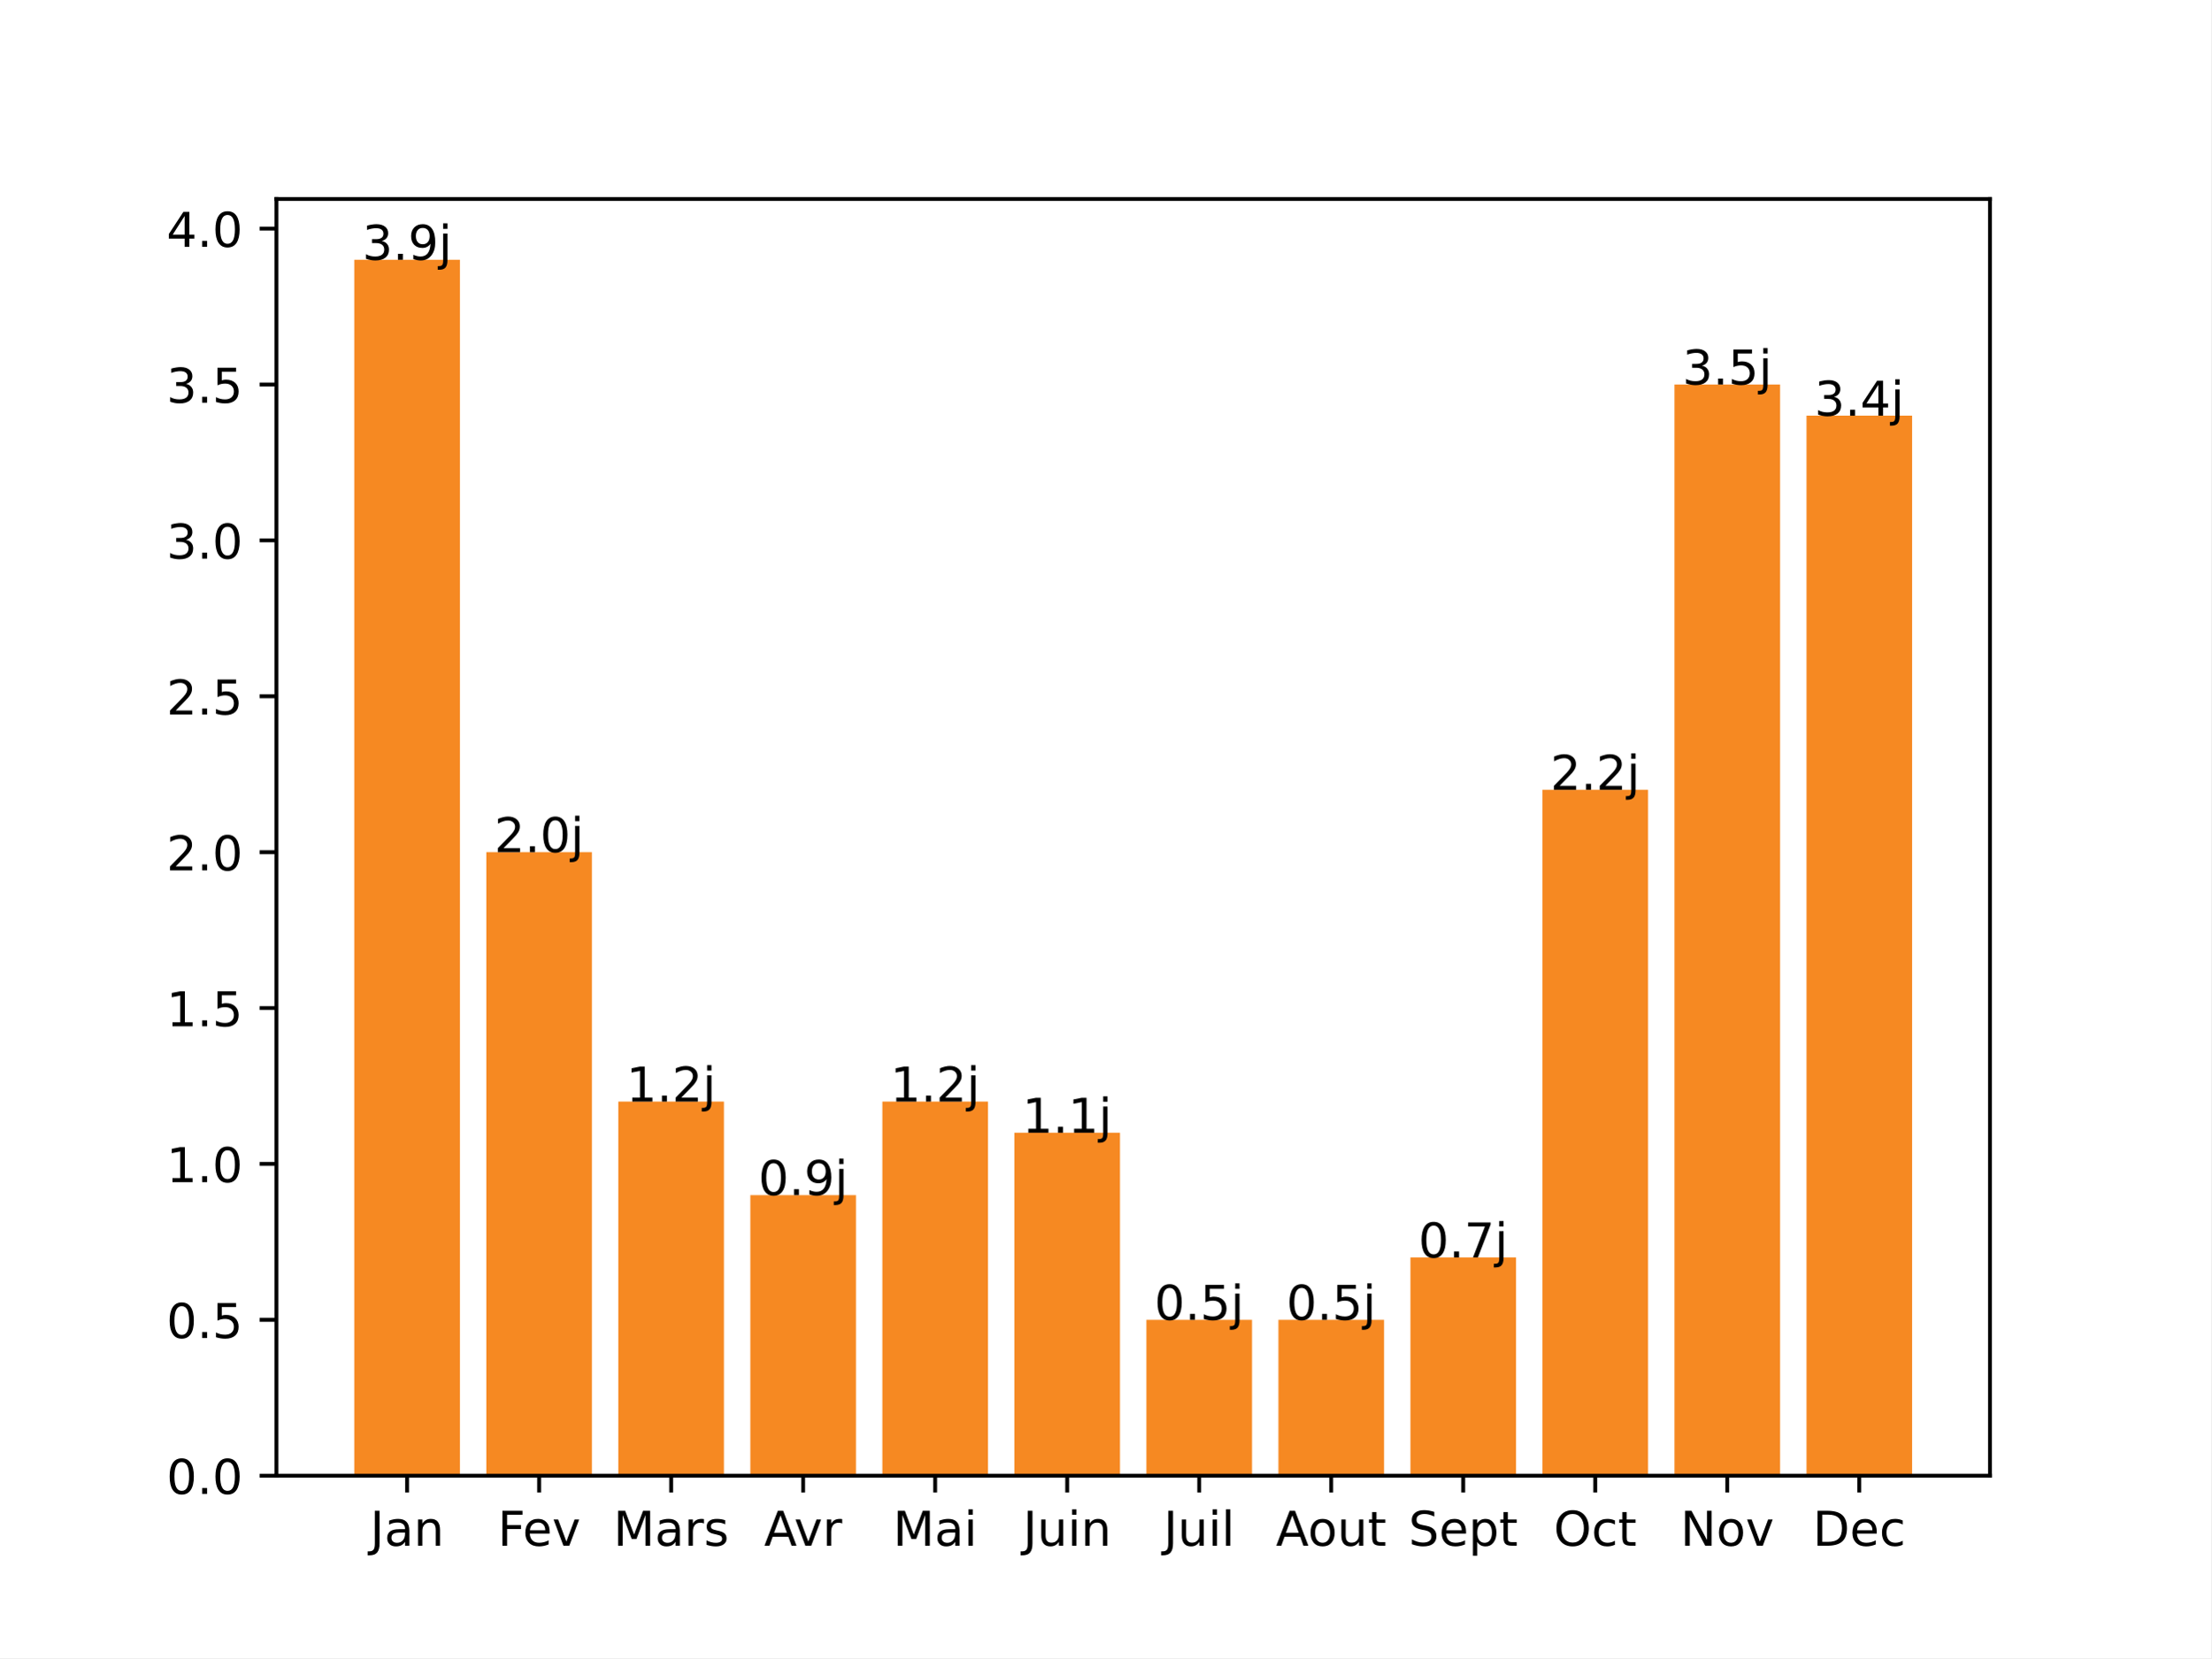
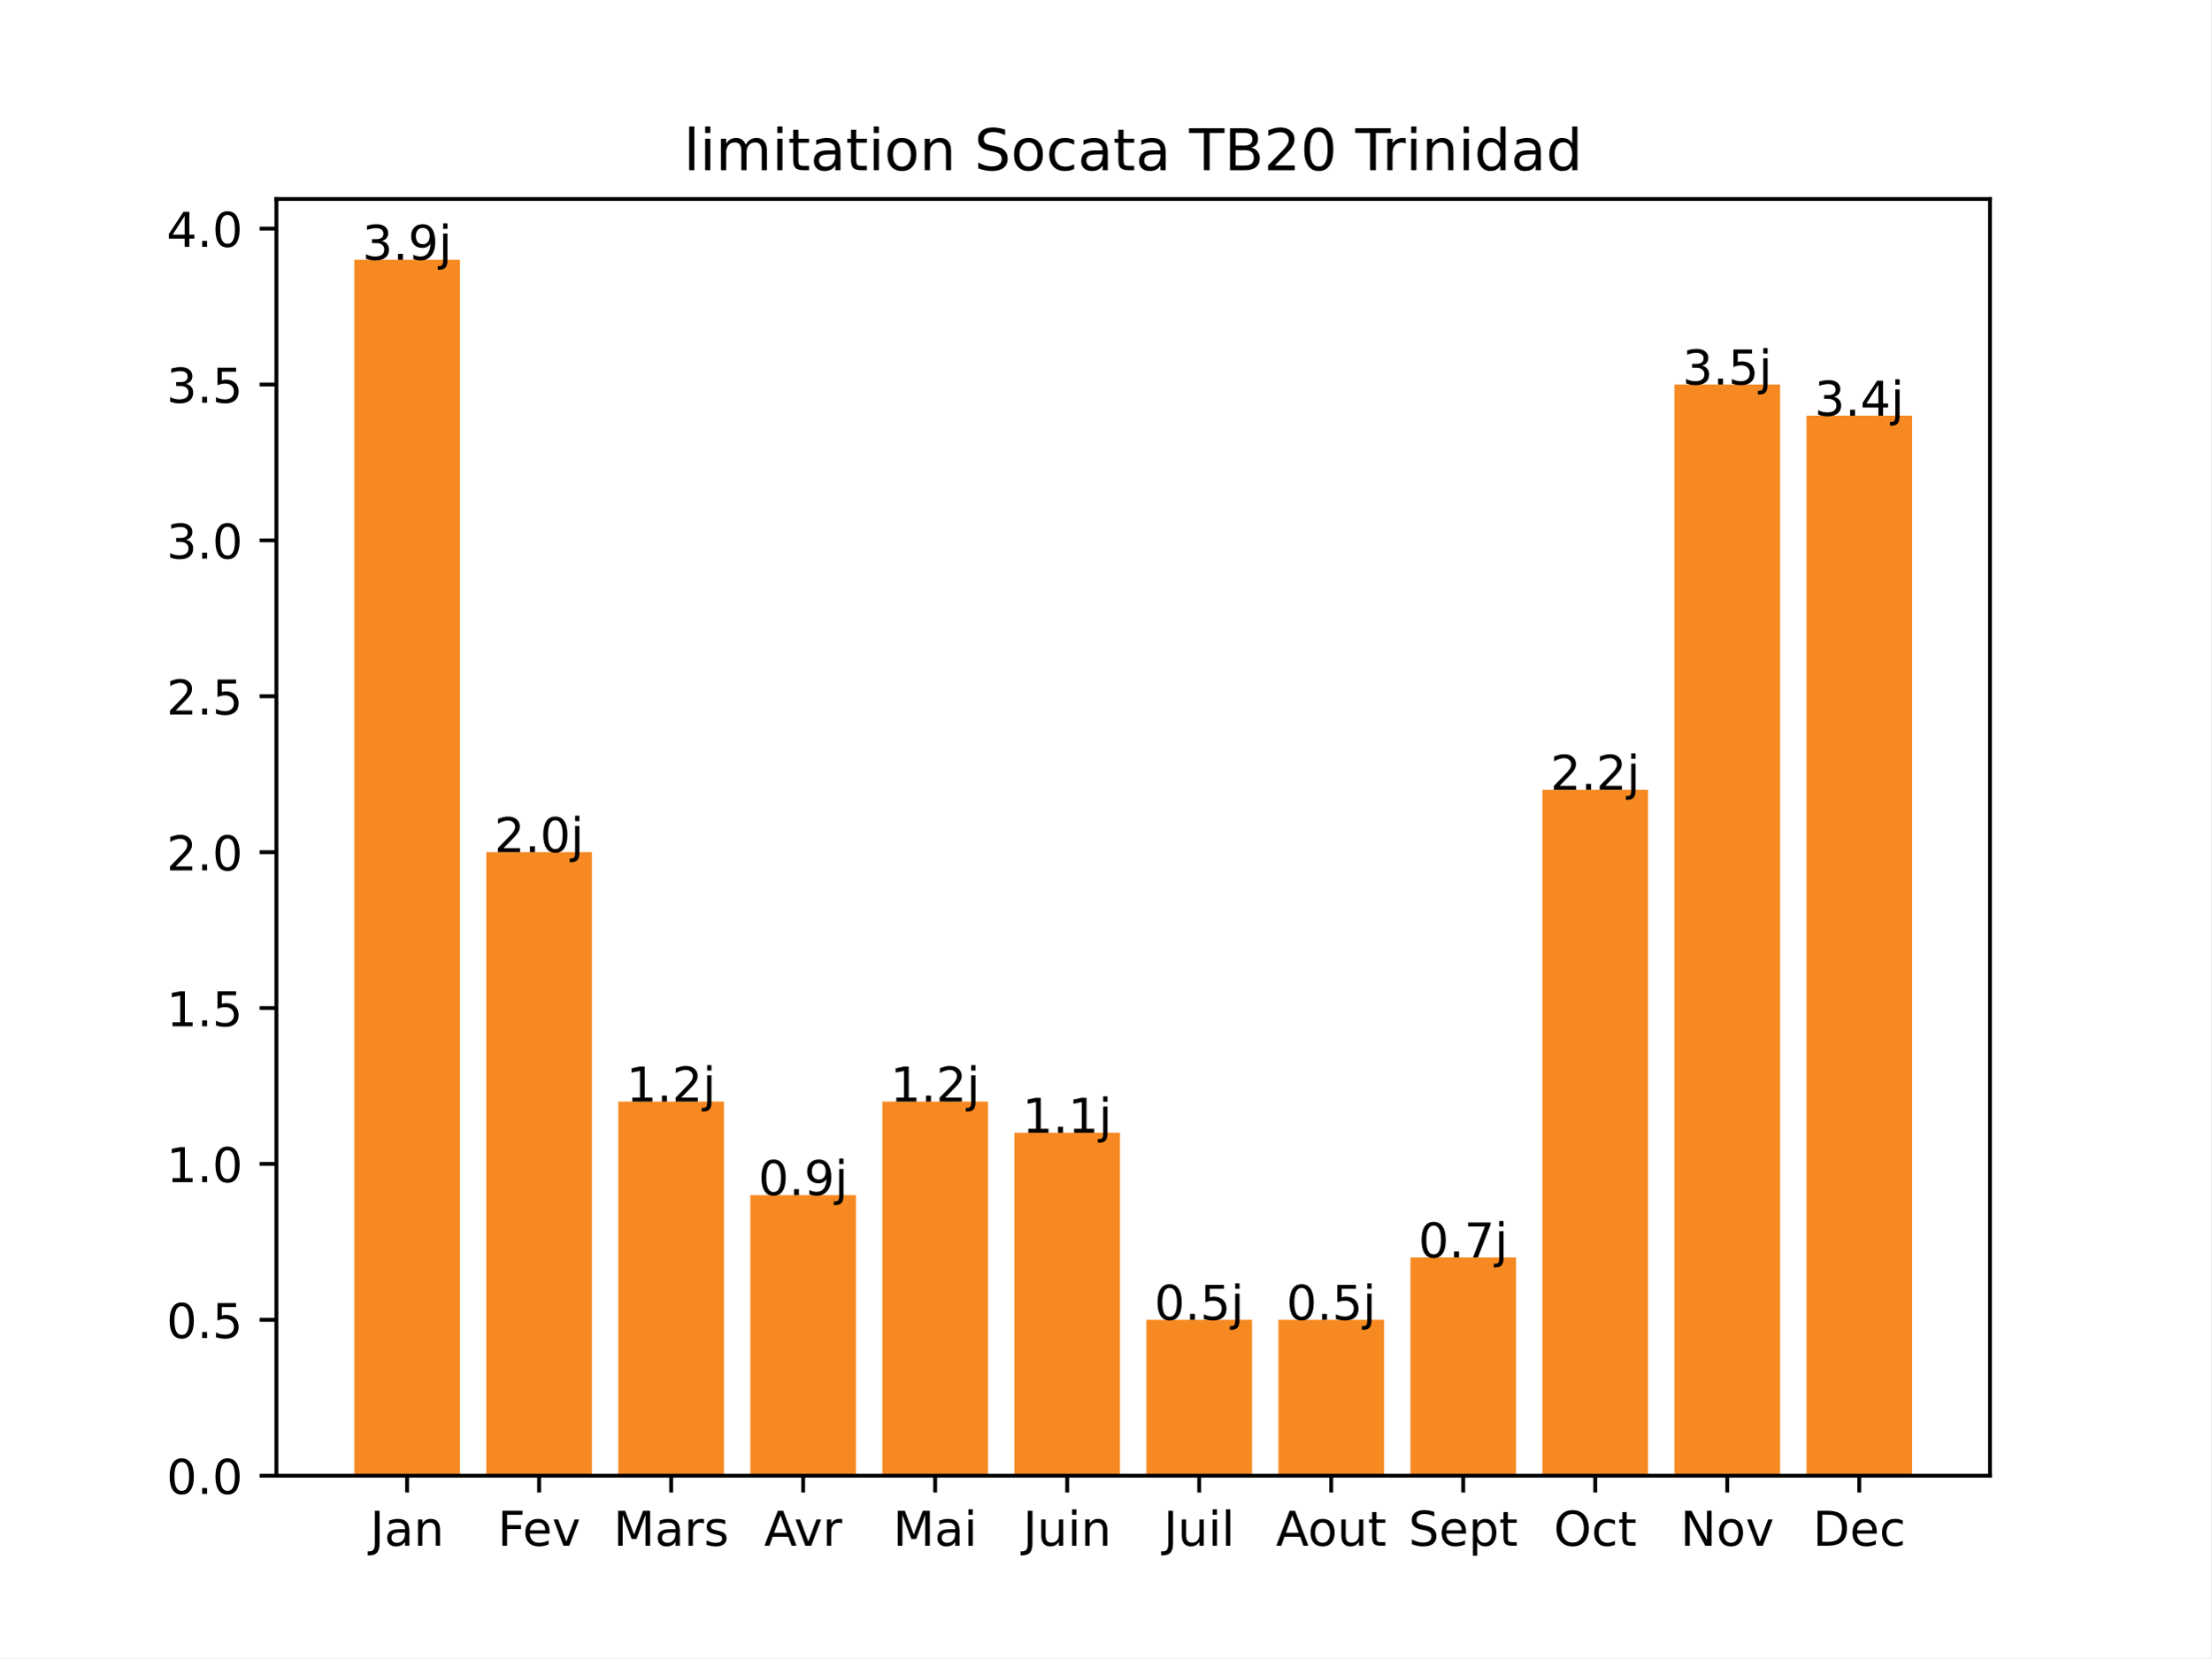
<svg xmlns="http://www.w3.org/2000/svg" xmlns:xlink="http://www.w3.org/1999/xlink" width="460.8pt" height="345.6pt" viewBox="0 0 460.8 345.6" version="1.1">
  <defs>
    <style type="text/css">*{stroke-linejoin: round; stroke-linecap: butt}</style>
  </defs>
  <g id="figure_1">
    <g id="patch_1">
      <path d="M 0 345.6  L 460.8 345.6  L 460.8 0  L 0 0  z " style="fill: #ffffff" />
    </g>
    <g id="axes_1">
      <g id="patch_2">
        <path d="M 57.6 307.584  L 414.72 307.584  L 414.72 41.472  L 57.6 41.472  z " style="fill: #ffffff" />
      </g>
      <g id="patch_3">
-         <path d="M 73.833 307.584  L 95.843 307.584  L 95.843 54.144  L 73.833 54.144  z " clip-path="url(#pcc1bc5d56e)" style="fill: #f68922" />
+         <path d="M 73.833 307.584  L 95.843 307.584  L 95.843 54.144  L 73.833 54.144  z " clip-path="url(#p3f4aa3c307)" style="fill: #f68922" />
      </g>
      <g id="patch_4">
-         <path d="M 101.346 307.584  L 123.356 307.584  L 123.356 177.615  L 101.346 177.615  z " clip-path="url(#pcc1bc5d56e)" style="fill: #f68922" />
+         <path d="M 101.346 307.584  L 123.356 307.584  L 123.356 177.615  L 101.346 177.615  z " clip-path="url(#p3f4aa3c307)" style="fill: #f68922" />
      </g>
      <g id="patch_5">
-         <path d="M 128.859 307.584  L 150.869 307.584  L 150.869 229.602  L 128.859 229.602  z " clip-path="url(#pcc1bc5d56e)" style="fill: #f68922" />
+         <path d="M 128.859 307.584  L 150.869 307.584  L 150.869 229.602  L 128.859 229.602  z " clip-path="url(#p3f4aa3c307)" style="fill: #f68922" />
      </g>
      <g id="patch_6">
-         <path d="M 156.372 307.584  L 178.382 307.584  L 178.382 249.098  L 156.372 249.098  z " clip-path="url(#pcc1bc5d56e)" style="fill: #f68922" />
+         <path d="M 156.372 307.584  L 178.382 307.584  L 178.382 249.098  L 156.372 249.098  z " clip-path="url(#p3f4aa3c307)" style="fill: #f68922" />
      </g>
      <g id="patch_7">
-         <path d="M 183.885 307.584  L 205.896 307.584  L 205.896 229.602  L 183.885 229.602  z " clip-path="url(#pcc1bc5d56e)" style="fill: #f68922" />
+         <path d="M 183.885 307.584  L 205.896 307.584  L 205.896 229.602  L 183.885 229.602  z " clip-path="url(#p3f4aa3c307)" style="fill: #f68922" />
      </g>
      <g id="patch_8">
-         <path d="M 211.398 307.584  L 233.409 307.584  L 233.409 236.101  L 211.398 236.101  z " clip-path="url(#pcc1bc5d56e)" style="fill: #f68922" />
+         <path d="M 211.398 307.584  L 233.409 307.584  L 233.409 236.101  L 211.398 236.101  z " clip-path="url(#p3f4aa3c307)" style="fill: #f68922" />
      </g>
      <g id="patch_9">
-         <path d="M 238.911 307.584  L 260.922 307.584  L 260.922 275.092  L 238.911 275.092  z " clip-path="url(#pcc1bc5d56e)" style="fill: #f68922" />
+         <path d="M 238.911 307.584  L 260.922 307.584  L 260.922 275.092  L 238.911 275.092  z " clip-path="url(#p3f4aa3c307)" style="fill: #f68922" />
      </g>
      <g id="patch_10">
-         <path d="M 266.424 307.584  L 288.435 307.584  L 288.435 275.092  L 266.424 275.092  z " clip-path="url(#pcc1bc5d56e)" style="fill: #f68922" />
+         <path d="M 266.424 307.584  L 288.435 307.584  L 288.435 275.092  L 266.424 275.092  z " clip-path="url(#p3f4aa3c307)" style="fill: #f68922" />
      </g>
      <g id="patch_11">
-         <path d="M 293.938 307.584  L 315.948 307.584  L 315.948 262.095  L 293.938 262.095  z " clip-path="url(#pcc1bc5d56e)" style="fill: #f68922" />
+         <path d="M 293.938 307.584  L 315.948 307.584  L 315.948 262.095  L 293.938 262.095  z " clip-path="url(#p3f4aa3c307)" style="fill: #f68922" />
      </g>
      <g id="patch_12">
-         <path d="M 321.451 307.584  L 343.461 307.584  L 343.461 164.618  L 321.451 164.618  z " clip-path="url(#pcc1bc5d56e)" style="fill: #f68922" />
+         <path d="M 321.451 307.584  L 343.461 307.584  L 343.461 164.618  L 321.451 164.618  z " clip-path="url(#p3f4aa3c307)" style="fill: #f68922" />
      </g>
      <g id="patch_13">
-         <path d="M 348.964 307.584  L 370.974 307.584  L 370.974 80.138  L 348.964 80.138  z " clip-path="url(#pcc1bc5d56e)" style="fill: #f68922" />
+         <path d="M 348.964 307.584  L 370.974 307.584  L 370.974 80.138  L 348.964 80.138  z " clip-path="url(#p3f4aa3c307)" style="fill: #f68922" />
      </g>
      <g id="patch_14">
-         <path d="M 376.477 307.584  L 398.487 307.584  L 398.487 86.636  L 376.477 86.636  z " clip-path="url(#pcc1bc5d56e)" style="fill: #f68922" />
+         <path d="M 376.477 307.584  L 398.487 307.584  L 398.487 86.636  L 376.477 86.636  z " clip-path="url(#p3f4aa3c307)" style="fill: #f68922" />
      </g>
      <g id="matplotlib.axis_1">
        <g id="xtick_1">
          <g id="line2d_1">
            <defs>
-               <path id="m0c1fe84464" d="M 0 0  L 0 3.5  " style="stroke: #000000; stroke-width: 0.8" />
+               <path id="m684df4c64d" d="M 0 0  L 0 3.5  " style="stroke: #000000; stroke-width: 0.8" />
            </defs>
            <g>
-               <use xlink:href="#m0c1fe84464" x="84.838" y="307.584" style="stroke: #000000; stroke-width: 0.8" />
+               <use xlink:href="#m684df4c64d" x="84.838" y="307.584" style="stroke: #000000; stroke-width: 0.8" />
            </g>
          </g>
          <g id="text_1">
            <g transform="translate(77.13015 322.1824) scale(0.1 -0.1)">
              <defs>
                <path id="DejaVuSans-4a" d="M 628 4666  L 1259 4666  L 1259 325  Q 1259 -519 939 -900  Q 619 -1281 -91 -1281  L -331 -1281  L -331 -750  L -134 -750  Q 284 -750 456 -515  Q 628 -281 628 325  L 628 4666  z " transform="scale(0.015625)" />
                <path id="DejaVuSans-61" d="M 2194 1759  Q 1497 1759 1228 1600  Q 959 1441 959 1056  Q 959 750 1161 570  Q 1363 391 1709 391  Q 2188 391 2477 730  Q 2766 1069 2766 1631  L 2766 1759  L 2194 1759  z M 3341 1997  L 3341 0  L 2766 0  L 2766 531  Q 2569 213 2275 61  Q 1981 -91 1556 -91  Q 1019 -91 701 211  Q 384 513 384 1019  Q 384 1609 779 1909  Q 1175 2209 1959 2209  L 2766 2209  L 2766 2266  Q 2766 2663 2505 2880  Q 2244 3097 1772 3097  Q 1472 3097 1187 3025  Q 903 2953 641 2809  L 641 3341  Q 956 3463 1253 3523  Q 1550 3584 1831 3584  Q 2591 3584 2966 3190  Q 3341 2797 3341 1997  z " transform="scale(0.015625)" />
                <path id="DejaVuSans-6e" d="M 3513 2113  L 3513 0  L 2938 0  L 2938 2094  Q 2938 2591 2744 2837  Q 2550 3084 2163 3084  Q 1697 3084 1428 2787  Q 1159 2491 1159 1978  L 1159 0  L 581 0  L 581 3500  L 1159 3500  L 1159 2956  Q 1366 3272 1645 3428  Q 1925 3584 2291 3584  Q 2894 3584 3203 3211  Q 3513 2838 3513 2113  z " transform="scale(0.015625)" />
              </defs>
              <use xlink:href="#DejaVuSans-4a" />
              <use xlink:href="#DejaVuSans-61" x="29.492" />
              <use xlink:href="#DejaVuSans-6e" x="90.771" />
            </g>
          </g>
        </g>
        <g id="xtick_2">
          <g id="line2d_2">
            <g>
-               <use xlink:href="#m0c1fe84464" x="112.351" y="307.584" style="stroke: #000000; stroke-width: 0.8" />
+               <use xlink:href="#m684df4c64d" x="112.351" y="307.584" style="stroke: #000000; stroke-width: 0.8" />
            </g>
          </g>
          <g id="text_2">
            <g transform="translate(103.7143 322.1824) scale(0.1 -0.1)">
              <defs>
                <path id="DejaVuSans-46" d="M 628 4666  L 3309 4666  L 3309 4134  L 1259 4134  L 1259 2759  L 3109 2759  L 3109 2228  L 1259 2228  L 1259 0  L 628 0  L 628 4666  z " transform="scale(0.015625)" />
                <path id="DejaVuSans-65" d="M 3597 1894  L 3597 1613  L 953 1613  Q 991 1019 1311 708  Q 1631 397 2203 397  Q 2534 397 2845 478  Q 3156 559 3463 722  L 3463 178  Q 3153 47 2828 -22  Q 2503 -91 2169 -91  Q 1331 -91 842 396  Q 353 884 353 1716  Q 353 2575 817 3079  Q 1281 3584 2069 3584  Q 2775 3584 3186 3129  Q 3597 2675 3597 1894  z M 3022 2063  Q 3016 2534 2758 2815  Q 2500 3097 2075 3097  Q 1594 3097 1305 2825  Q 1016 2553 972 2059  L 3022 2063  z " transform="scale(0.015625)" />
                <path id="DejaVuSans-76" d="M 191 3500  L 800 3500  L 1894 563  L 2988 3500  L 3597 3500  L 2284 0  L 1503 0  L 191 3500  z " transform="scale(0.015625)" />
              </defs>
              <use xlink:href="#DejaVuSans-46" />
              <use xlink:href="#DejaVuSans-65" x="52.02" />
              <use xlink:href="#DejaVuSans-76" x="113.543" />
            </g>
          </g>
        </g>
        <g id="xtick_3">
          <g id="line2d_3">
            <g>
-               <use xlink:href="#m0c1fe84464" x="139.864" y="307.584" style="stroke: #000000; stroke-width: 0.8" />
+               <use xlink:href="#m684df4c64d" x="139.864" y="307.584" style="stroke: #000000; stroke-width: 0.8" />
            </g>
          </g>
          <g id="text_3">
            <g transform="translate(127.8259 322.1824) scale(0.1 -0.1)">
              <defs>
                <path id="DejaVuSans-4d" d="M 628 4666  L 1569 4666  L 2759 1491  L 3956 4666  L 4897 4666  L 4897 0  L 4281 0  L 4281 4097  L 3078 897  L 2444 897  L 1241 4097  L 1241 0  L 628 0  L 628 4666  z " transform="scale(0.015625)" />
                <path id="DejaVuSans-72" d="M 2631 2963  Q 2534 3019 2420 3045  Q 2306 3072 2169 3072  Q 1681 3072 1420 2755  Q 1159 2438 1159 1844  L 1159 0  L 581 0  L 581 3500  L 1159 3500  L 1159 2956  Q 1341 3275 1631 3429  Q 1922 3584 2338 3584  Q 2397 3584 2469 3576  Q 2541 3569 2628 3553  L 2631 2963  z " transform="scale(0.015625)" />
                <path id="DejaVuSans-73" d="M 2834 3397  L 2834 2853  Q 2591 2978 2328 3040  Q 2066 3103 1784 3103  Q 1356 3103 1142 2972  Q 928 2841 928 2578  Q 928 2378 1081 2264  Q 1234 2150 1697 2047  L 1894 2003  Q 2506 1872 2764 1633  Q 3022 1394 3022 966  Q 3022 478 2636 193  Q 2250 -91 1575 -91  Q 1294 -91 989 -36  Q 684 19 347 128  L 347 722  Q 666 556 975 473  Q 1284 391 1588 391  Q 1994 391 2212 530  Q 2431 669 2431 922  Q 2431 1156 2273 1281  Q 2116 1406 1581 1522  L 1381 1569  Q 847 1681 609 1914  Q 372 2147 372 2553  Q 372 3047 722 3315  Q 1072 3584 1716 3584  Q 2034 3584 2315 3537  Q 2597 3491 2834 3397  z " transform="scale(0.015625)" />
              </defs>
              <use xlink:href="#DejaVuSans-4d" />
              <use xlink:href="#DejaVuSans-61" x="86.279" />
              <use xlink:href="#DejaVuSans-72" x="147.559" />
              <use xlink:href="#DejaVuSans-73" x="188.672" />
            </g>
          </g>
        </g>
        <g id="xtick_4">
          <g id="line2d_4">
            <g>
-               <use xlink:href="#m0c1fe84464" x="167.377" y="307.584" style="stroke: #000000; stroke-width: 0.8" />
+               <use xlink:href="#m684df4c64d" x="167.377" y="307.584" style="stroke: #000000; stroke-width: 0.8" />
            </g>
          </g>
          <g id="text_4">
            <g transform="translate(159.2359 322.1824) scale(0.1 -0.1)">
              <defs>
                <path id="DejaVuSans-41" d="M 2188 4044  L 1331 1722  L 3047 1722  L 2188 4044  z M 1831 4666  L 2547 4666  L 4325 0  L 3669 0  L 3244 1197  L 1141 1197  L 716 0  L 50 0  L 1831 4666  z " transform="scale(0.015625)" />
              </defs>
              <use xlink:href="#DejaVuSans-41" />
              <use xlink:href="#DejaVuSans-76" x="62.533" />
              <use xlink:href="#DejaVuSans-72" x="121.713" />
            </g>
          </g>
        </g>
        <g id="xtick_5">
          <g id="line2d_5">
            <g>
-               <use xlink:href="#m0c1fe84464" x="194.89" y="307.584" style="stroke: #000000; stroke-width: 0.8" />
+               <use xlink:href="#m684df4c64d" x="194.89" y="307.584" style="stroke: #000000; stroke-width: 0.8" />
            </g>
          </g>
          <g id="text_5">
            <g transform="translate(186.1232 322.1824) scale(0.1 -0.1)">
              <defs>
                <path id="DejaVuSans-69" d="M 603 3500  L 1178 3500  L 1178 0  L 603 0  L 603 3500  z M 603 4863  L 1178 4863  L 1178 4134  L 603 4134  L 603 4863  z " transform="scale(0.015625)" />
              </defs>
              <use xlink:href="#DejaVuSans-4d" />
              <use xlink:href="#DejaVuSans-61" x="86.279" />
              <use xlink:href="#DejaVuSans-69" x="147.559" />
            </g>
          </g>
        </g>
        <g id="xtick_6">
          <g id="line2d_6">
            <g>
-               <use xlink:href="#m0c1fe84464" x="222.403" y="307.584" style="stroke: #000000; stroke-width: 0.8" />
+               <use xlink:href="#m684df4c64d" x="222.403" y="307.584" style="stroke: #000000; stroke-width: 0.8" />
            </g>
          </g>
          <g id="text_6">
            <g transform="translate(213.2019 322.1824) scale(0.1 -0.1)">
              <defs>
                <path id="DejaVuSans-75" d="M 544 1381  L 544 3500  L 1119 3500  L 1119 1403  Q 1119 906 1312 657  Q 1506 409 1894 409  Q 2359 409 2629 706  Q 2900 1003 2900 1516  L 2900 3500  L 3475 3500  L 3475 0  L 2900 0  L 2900 538  Q 2691 219 2414 64  Q 2138 -91 1772 -91  Q 1169 -91 856 284  Q 544 659 544 1381  z M 1991 3584  L 1991 3584  z " transform="scale(0.015625)" />
              </defs>
              <use xlink:href="#DejaVuSans-4a" />
              <use xlink:href="#DejaVuSans-75" x="29.492" />
              <use xlink:href="#DejaVuSans-69" x="92.871" />
              <use xlink:href="#DejaVuSans-6e" x="120.654" />
            </g>
          </g>
        </g>
        <g id="xtick_7">
          <g id="line2d_7">
            <g>
-               <use xlink:href="#m0c1fe84464" x="249.917" y="307.584" style="stroke: #000000; stroke-width: 0.8" />
+               <use xlink:href="#m684df4c64d" x="249.917" y="307.584" style="stroke: #000000; stroke-width: 0.8" />
            </g>
          </g>
          <g id="text_7">
            <g transform="translate(242.4947 322.1824) scale(0.1 -0.1)">
              <defs>
                <path id="DejaVuSans-6c" d="M 603 4863  L 1178 4863  L 1178 0  L 603 0  L 603 4863  z " transform="scale(0.015625)" />
              </defs>
              <use xlink:href="#DejaVuSans-4a" />
              <use xlink:href="#DejaVuSans-75" x="29.492" />
              <use xlink:href="#DejaVuSans-69" x="92.871" />
              <use xlink:href="#DejaVuSans-6c" x="120.654" />
            </g>
          </g>
        </g>
        <g id="xtick_8">
          <g id="line2d_8">
            <g>
-               <use xlink:href="#m0c1fe84464" x="277.43" y="307.584" style="stroke: #000000; stroke-width: 0.8" />
+               <use xlink:href="#m684df4c64d" x="277.43" y="307.584" style="stroke: #000000; stroke-width: 0.8" />
            </g>
          </g>
          <g id="text_8">
            <g transform="translate(265.9086 322.1824) scale(0.1 -0.1)">
              <defs>
                <path id="DejaVuSans-6f" d="M 1959 3097  Q 1497 3097 1228 2736  Q 959 2375 959 1747  Q 959 1119 1226 758  Q 1494 397 1959 397  Q 2419 397 2687 759  Q 2956 1122 2956 1747  Q 2956 2369 2687 2733  Q 2419 3097 1959 3097  z M 1959 3584  Q 2709 3584 3137 3096  Q 3566 2609 3566 1747  Q 3566 888 3137 398  Q 2709 -91 1959 -91  Q 1206 -91 779 398  Q 353 888 353 1747  Q 353 2609 779 3096  Q 1206 3584 1959 3584  z " transform="scale(0.015625)" />
                <path id="DejaVuSans-74" d="M 1172 4494  L 1172 3500  L 2356 3500  L 2356 3053  L 1172 3053  L 1172 1153  Q 1172 725 1289 603  Q 1406 481 1766 481  L 2356 481  L 2356 0  L 1766 0  Q 1100 0 847 248  Q 594 497 594 1153  L 594 3053  L 172 3053  L 172 3500  L 594 3500  L 594 4494  L 1172 4494  z " transform="scale(0.015625)" />
              </defs>
              <use xlink:href="#DejaVuSans-41" />
              <use xlink:href="#DejaVuSans-6f" x="66.658" />
              <use xlink:href="#DejaVuSans-75" x="127.84" />
              <use xlink:href="#DejaVuSans-74" x="191.219" />
            </g>
          </g>
        </g>
        <g id="xtick_9">
          <g id="line2d_9">
            <g>
-               <use xlink:href="#m0c1fe84464" x="304.943" y="307.584" style="stroke: #000000; stroke-width: 0.8" />
+               <use xlink:href="#m684df4c64d" x="304.943" y="307.584" style="stroke: #000000; stroke-width: 0.8" />
            </g>
          </g>
          <g id="text_9">
            <g transform="translate(293.5576 322.1824) scale(0.1 -0.1)">
              <defs>
                <path id="DejaVuSans-53" d="M 3425 4513  L 3425 3897  Q 3066 4069 2747 4153  Q 2428 4238 2131 4238  Q 1616 4238 1336 4038  Q 1056 3838 1056 3469  Q 1056 3159 1242 3001  Q 1428 2844 1947 2747  L 2328 2669  Q 3034 2534 3370 2195  Q 3706 1856 3706 1288  Q 3706 609 3251 259  Q 2797 -91 1919 -91  Q 1588 -91 1214 -16  Q 841 59 441 206  L 441 856  Q 825 641 1194 531  Q 1563 422 1919 422  Q 2459 422 2753 634  Q 3047 847 3047 1241  Q 3047 1584 2836 1778  Q 2625 1972 2144 2069  L 1759 2144  Q 1053 2284 737 2584  Q 422 2884 422 3419  Q 422 4038 858 4394  Q 1294 4750 2059 4750  Q 2388 4750 2728 4690  Q 3069 4631 3425 4513  z " transform="scale(0.015625)" />
                <path id="DejaVuSans-70" d="M 1159 525  L 1159 -1331  L 581 -1331  L 581 3500  L 1159 3500  L 1159 2969  Q 1341 3281 1617 3432  Q 1894 3584 2278 3584  Q 2916 3584 3314 3078  Q 3713 2572 3713 1747  Q 3713 922 3314 415  Q 2916 -91 2278 -91  Q 1894 -91 1617 61  Q 1341 213 1159 525  z M 3116 1747  Q 3116 2381 2855 2742  Q 2594 3103 2138 3103  Q 1681 3103 1420 2742  Q 1159 2381 1159 1747  Q 1159 1113 1420 752  Q 1681 391 2138 391  Q 2594 391 2855 752  Q 3116 1113 3116 1747  z " transform="scale(0.015625)" />
              </defs>
              <use xlink:href="#DejaVuSans-53" />
              <use xlink:href="#DejaVuSans-65" x="63.477" />
              <use xlink:href="#DejaVuSans-70" x="125" />
              <use xlink:href="#DejaVuSans-74" x="188.477" />
            </g>
          </g>
        </g>
        <g id="xtick_10">
          <g id="line2d_10">
            <g>
-               <use xlink:href="#m0c1fe84464" x="332.456" y="307.584" style="stroke: #000000; stroke-width: 0.8" />
+               <use xlink:href="#m684df4c64d" x="332.456" y="307.584" style="stroke: #000000; stroke-width: 0.8" />
            </g>
          </g>
          <g id="text_10">
            <g transform="translate(323.8105 322.1824) scale(0.1 -0.1)">
              <defs>
                <path id="DejaVuSans-4f" d="M 2522 4238  Q 1834 4238 1429 3725  Q 1025 3213 1025 2328  Q 1025 1447 1429 934  Q 1834 422 2522 422  Q 3209 422 3611 934  Q 4013 1447 4013 2328  Q 4013 3213 3611 3725  Q 3209 4238 2522 4238  z M 2522 4750  Q 3503 4750 4090 4092  Q 4678 3434 4678 2328  Q 4678 1225 4090 567  Q 3503 -91 2522 -91  Q 1538 -91 948 565  Q 359 1222 359 2328  Q 359 3434 948 4092  Q 1538 4750 2522 4750  z " transform="scale(0.015625)" />
                <path id="DejaVuSans-63" d="M 3122 3366  L 3122 2828  Q 2878 2963 2633 3030  Q 2388 3097 2138 3097  Q 1578 3097 1268 2742  Q 959 2388 959 1747  Q 959 1106 1268 751  Q 1578 397 2138 397  Q 2388 397 2633 464  Q 2878 531 3122 666  L 3122 134  Q 2881 22 2623 -34  Q 2366 -91 2075 -91  Q 1284 -91 818 406  Q 353 903 353 1747  Q 353 2603 823 3093  Q 1294 3584 2113 3584  Q 2378 3584 2631 3529  Q 2884 3475 3122 3366  z " transform="scale(0.015625)" />
              </defs>
              <use xlink:href="#DejaVuSans-4f" />
              <use xlink:href="#DejaVuSans-63" x="78.711" />
              <use xlink:href="#DejaVuSans-74" x="133.691" />
            </g>
          </g>
        </g>
        <g id="xtick_11">
          <g id="line2d_11">
            <g>
-               <use xlink:href="#m0c1fe84464" x="359.969" y="307.584" style="stroke: #000000; stroke-width: 0.8" />
+               <use xlink:href="#m684df4c64d" x="359.969" y="307.584" style="stroke: #000000; stroke-width: 0.8" />
            </g>
          </g>
          <g id="text_11">
            <g transform="translate(350.2096 322.1824) scale(0.1 -0.1)">
              <defs>
                <path id="DejaVuSans-4e" d="M 628 4666  L 1478 4666  L 3547 763  L 3547 4666  L 4159 4666  L 4159 0  L 3309 0  L 1241 3903  L 1241 0  L 628 0  L 628 4666  z " transform="scale(0.015625)" />
              </defs>
              <use xlink:href="#DejaVuSans-4e" />
              <use xlink:href="#DejaVuSans-6f" x="74.805" />
              <use xlink:href="#DejaVuSans-76" x="135.986" />
            </g>
          </g>
        </g>
        <g id="xtick_12">
          <g id="line2d_12">
            <g>
-               <use xlink:href="#m0c1fe84464" x="387.482" y="307.584" style="stroke: #000000; stroke-width: 0.8" />
+               <use xlink:href="#m684df4c64d" x="387.482" y="307.584" style="stroke: #000000; stroke-width: 0.8" />
            </g>
          </g>
          <g id="text_12">
            <g transform="translate(377.8063 322.1824) scale(0.1 -0.1)">
              <defs>
                <path id="DejaVuSans-44" d="M 1259 4147  L 1259 519  L 2022 519  Q 2988 519 3436 956  Q 3884 1394 3884 2338  Q 3884 3275 3436 3711  Q 2988 4147 2022 4147  L 1259 4147  z M 628 4666  L 1925 4666  Q 3281 4666 3915 4102  Q 4550 3538 4550 2338  Q 4550 1131 3912 565  Q 3275 0 1925 0  L 628 0  L 628 4666  z " transform="scale(0.015625)" />
              </defs>
              <use xlink:href="#DejaVuSans-44" />
              <use xlink:href="#DejaVuSans-65" x="77.002" />
              <use xlink:href="#DejaVuSans-63" x="138.525" />
            </g>
          </g>
        </g>
      </g>
      <g id="matplotlib.axis_2">
        <g id="ytick_1">
          <g id="line2d_13">
            <defs>
-               <path id="md88f5ebab3" d="M 0 0  L -3.5 0  " style="stroke: #000000; stroke-width: 0.8" />
+               <path id="m6aa713ee43" d="M 0 0  L -3.5 0  " style="stroke: #000000; stroke-width: 0.8" />
            </defs>
            <g>
-               <use xlink:href="#md88f5ebab3" x="57.6" y="307.584" style="stroke: #000000; stroke-width: 0.8" />
+               <use xlink:href="#m6aa713ee43" x="57.6" y="307.584" style="stroke: #000000; stroke-width: 0.8" />
            </g>
          </g>
          <g id="text_13">
            <g transform="translate(34.69687 311.3832) scale(0.1 -0.1)">
              <defs>
                <path id="DejaVuSans-30" d="M 2034 4250  Q 1547 4250 1301 3770  Q 1056 3291 1056 2328  Q 1056 1369 1301 889  Q 1547 409 2034 409  Q 2525 409 2770 889  Q 3016 1369 3016 2328  Q 3016 3291 2770 3770  Q 2525 4250 2034 4250  z M 2034 4750  Q 2819 4750 3233 4129  Q 3647 3509 3647 2328  Q 3647 1150 3233 529  Q 2819 -91 2034 -91  Q 1250 -91 836 529  Q 422 1150 422 2328  Q 422 3509 836 4129  Q 1250 4750 2034 4750  z " transform="scale(0.015625)" />
                <path id="DejaVuSans-2e" d="M 684 794  L 1344 794  L 1344 0  L 684 0  L 684 794  z " transform="scale(0.015625)" />
              </defs>
              <use xlink:href="#DejaVuSans-30" />
              <use xlink:href="#DejaVuSans-2e" x="63.623" />
              <use xlink:href="#DejaVuSans-30" x="95.41" />
            </g>
          </g>
        </g>
        <g id="ytick_2">
          <g id="line2d_14">
            <g>
-               <use xlink:href="#md88f5ebab3" x="57.6" y="275.092" style="stroke: #000000; stroke-width: 0.8" />
+               <use xlink:href="#m6aa713ee43" x="57.6" y="275.092" style="stroke: #000000; stroke-width: 0.8" />
            </g>
          </g>
          <g id="text_14">
            <g transform="translate(34.69687 278.8909) scale(0.1 -0.1)">
              <defs>
                <path id="DejaVuSans-35" d="M 691 4666  L 3169 4666  L 3169 4134  L 1269 4134  L 1269 2991  Q 1406 3038 1543 3061  Q 1681 3084 1819 3084  Q 2600 3084 3056 2656  Q 3513 2228 3513 1497  Q 3513 744 3044 326  Q 2575 -91 1722 -91  Q 1428 -91 1123 -41  Q 819 9 494 109  L 494 744  Q 775 591 1075 516  Q 1375 441 1709 441  Q 2250 441 2565 725  Q 2881 1009 2881 1497  Q 2881 1984 2565 2268  Q 2250 2553 1709 2553  Q 1456 2553 1204 2497  Q 953 2441 691 2322  L 691 4666  z " transform="scale(0.015625)" />
              </defs>
              <use xlink:href="#DejaVuSans-30" />
              <use xlink:href="#DejaVuSans-2e" x="63.623" />
              <use xlink:href="#DejaVuSans-35" x="95.41" />
            </g>
          </g>
        </g>
        <g id="ytick_3">
          <g id="line2d_15">
            <g>
-               <use xlink:href="#md88f5ebab3" x="57.6" y="242.599" style="stroke: #000000; stroke-width: 0.8" />
+               <use xlink:href="#m6aa713ee43" x="57.6" y="242.599" style="stroke: #000000; stroke-width: 0.8" />
            </g>
          </g>
          <g id="text_15">
            <g transform="translate(34.69687 246.3986) scale(0.1 -0.1)">
              <defs>
                <path id="DejaVuSans-31" d="M 794 531  L 1825 531  L 1825 4091  L 703 3866  L 703 4441  L 1819 4666  L 2450 4666  L 2450 531  L 3481 531  L 3481 0  L 794 0  L 794 531  z " transform="scale(0.015625)" />
              </defs>
              <use xlink:href="#DejaVuSans-31" />
              <use xlink:href="#DejaVuSans-2e" x="63.623" />
              <use xlink:href="#DejaVuSans-30" x="95.41" />
            </g>
          </g>
        </g>
        <g id="ytick_4">
          <g id="line2d_16">
            <g>
-               <use xlink:href="#md88f5ebab3" x="57.6" y="210.107" style="stroke: #000000; stroke-width: 0.8" />
+               <use xlink:href="#m6aa713ee43" x="57.6" y="210.107" style="stroke: #000000; stroke-width: 0.8" />
            </g>
          </g>
          <g id="text_16">
            <g transform="translate(34.69687 213.9063) scale(0.1 -0.1)">
              <use xlink:href="#DejaVuSans-31" />
              <use xlink:href="#DejaVuSans-2e" x="63.623" />
              <use xlink:href="#DejaVuSans-35" x="95.41" />
            </g>
          </g>
        </g>
        <g id="ytick_5">
          <g id="line2d_17">
            <g>
-               <use xlink:href="#md88f5ebab3" x="57.6" y="177.615" style="stroke: #000000; stroke-width: 0.8" />
+               <use xlink:href="#m6aa713ee43" x="57.6" y="177.615" style="stroke: #000000; stroke-width: 0.8" />
            </g>
          </g>
          <g id="text_17">
            <g transform="translate(34.69687 181.414) scale(0.1 -0.1)">
              <defs>
                <path id="DejaVuSans-32" d="M 1228 531  L 3431 531  L 3431 0  L 469 0  L 469 531  Q 828 903 1448 1529  Q 2069 2156 2228 2338  Q 2531 2678 2651 2914  Q 2772 3150 2772 3378  Q 2772 3750 2511 3984  Q 2250 4219 1831 4219  Q 1534 4219 1204 4116  Q 875 4013 500 3803  L 500 4441  Q 881 4594 1212 4672  Q 1544 4750 1819 4750  Q 2544 4750 2975 4387  Q 3406 4025 3406 3419  Q 3406 3131 3298 2873  Q 3191 2616 2906 2266  Q 2828 2175 2409 1742  Q 1991 1309 1228 531  z " transform="scale(0.015625)" />
              </defs>
              <use xlink:href="#DejaVuSans-32" />
              <use xlink:href="#DejaVuSans-2e" x="63.623" />
              <use xlink:href="#DejaVuSans-30" x="95.41" />
            </g>
          </g>
        </g>
        <g id="ytick_6">
          <g id="line2d_18">
            <g>
-               <use xlink:href="#md88f5ebab3" x="57.6" y="145.122" style="stroke: #000000; stroke-width: 0.8" />
+               <use xlink:href="#m6aa713ee43" x="57.6" y="145.122" style="stroke: #000000; stroke-width: 0.8" />
            </g>
          </g>
          <g id="text_18">
            <g transform="translate(34.69687 148.9217) scale(0.1 -0.1)">
              <use xlink:href="#DejaVuSans-32" />
              <use xlink:href="#DejaVuSans-2e" x="63.623" />
              <use xlink:href="#DejaVuSans-35" x="95.41" />
            </g>
          </g>
        </g>
        <g id="ytick_7">
          <g id="line2d_19">
            <g>
-               <use xlink:href="#md88f5ebab3" x="57.6" y="112.63" style="stroke: #000000; stroke-width: 0.8" />
+               <use xlink:href="#m6aa713ee43" x="57.6" y="112.63" style="stroke: #000000; stroke-width: 0.8" />
            </g>
          </g>
          <g id="text_19">
            <g transform="translate(34.69687 116.4294) scale(0.1 -0.1)">
              <defs>
                <path id="DejaVuSans-33" d="M 2597 2516  Q 3050 2419 3304 2112  Q 3559 1806 3559 1356  Q 3559 666 3084 287  Q 2609 -91 1734 -91  Q 1441 -91 1130 -33  Q 819 25 488 141  L 488 750  Q 750 597 1062 519  Q 1375 441 1716 441  Q 2309 441 2620 675  Q 2931 909 2931 1356  Q 2931 1769 2642 2001  Q 2353 2234 1838 2234  L 1294 2234  L 1294 2753  L 1863 2753  Q 2328 2753 2575 2939  Q 2822 3125 2822 3475  Q 2822 3834 2567 4026  Q 2313 4219 1838 4219  Q 1578 4219 1281 4162  Q 984 4106 628 3988  L 628 4550  Q 988 4650 1302 4700  Q 1616 4750 1894 4750  Q 2613 4750 3031 4423  Q 3450 4097 3450 3541  Q 3450 3153 3228 2886  Q 3006 2619 2597 2516  z " transform="scale(0.015625)" />
              </defs>
              <use xlink:href="#DejaVuSans-33" />
              <use xlink:href="#DejaVuSans-2e" x="63.623" />
              <use xlink:href="#DejaVuSans-30" x="95.41" />
            </g>
          </g>
        </g>
        <g id="ytick_8">
          <g id="line2d_20">
            <g>
-               <use xlink:href="#md88f5ebab3" x="57.6" y="80.138" style="stroke: #000000; stroke-width: 0.8" />
+               <use xlink:href="#m6aa713ee43" x="57.6" y="80.138" style="stroke: #000000; stroke-width: 0.8" />
            </g>
          </g>
          <g id="text_20">
            <g transform="translate(34.69687 83.93707) scale(0.1 -0.1)">
              <use xlink:href="#DejaVuSans-33" />
              <use xlink:href="#DejaVuSans-2e" x="63.623" />
              <use xlink:href="#DejaVuSans-35" x="95.41" />
            </g>
          </g>
        </g>
        <g id="ytick_9">
          <g id="line2d_21">
            <g>
-               <use xlink:href="#md88f5ebab3" x="57.6" y="47.646" style="stroke: #000000; stroke-width: 0.8" />
+               <use xlink:href="#m6aa713ee43" x="57.6" y="47.646" style="stroke: #000000; stroke-width: 0.8" />
            </g>
          </g>
          <g id="text_21">
            <g transform="translate(34.69687 51.44476) scale(0.1 -0.1)">
              <defs>
                <path id="DejaVuSans-34" d="M 2419 4116  L 825 1625  L 2419 1625  L 2419 4116  z M 2253 4666  L 3047 4666  L 3047 1625  L 3713 1625  L 3713 1100  L 3047 1100  L 3047 0  L 2419 0  L 2419 1100  L 313 1100  L 313 1709  L 2253 4666  z " transform="scale(0.015625)" />
              </defs>
              <use xlink:href="#DejaVuSans-34" />
              <use xlink:href="#DejaVuSans-2e" x="63.623" />
              <use xlink:href="#DejaVuSans-30" x="95.41" />
            </g>
          </g>
        </g>
      </g>
      <g id="patch_15">
        <path d="M 57.6 307.584  L 57.6 41.472  " style="fill: none; stroke: #000000; stroke-width: 0.8; stroke-linejoin: miter; stroke-linecap: square" />
      </g>
      <g id="patch_16">
        <path d="M 414.72 307.584  L 414.72 41.472  " style="fill: none; stroke: #000000; stroke-width: 0.8; stroke-linejoin: miter; stroke-linecap: square" />
      </g>
      <g id="patch_17">
        <path d="M 57.6 307.584  L 414.72 307.584  " style="fill: none; stroke: #000000; stroke-width: 0.8; stroke-linejoin: miter; stroke-linecap: square" />
      </g>
      <g id="patch_18">
        <path d="M 57.6 41.472  L 414.72 41.472  " style="fill: none; stroke: #000000; stroke-width: 0.8; stroke-linejoin: miter; stroke-linecap: square" />
      </g>
      <g id="text_22">
        <g transform="translate(75.49734 54.144) scale(0.1 -0.1)">
          <defs>
            <path id="DejaVuSans-39" d="M 703 97  L 703 672  Q 941 559 1184 500  Q 1428 441 1663 441  Q 2288 441 2617 861  Q 2947 1281 2994 2138  Q 2813 1869 2534 1725  Q 2256 1581 1919 1581  Q 1219 1581 811 2004  Q 403 2428 403 3163  Q 403 3881 828 4315  Q 1253 4750 1959 4750  Q 2769 4750 3195 4129  Q 3622 3509 3622 2328  Q 3622 1225 3098 567  Q 2575 -91 1691 -91  Q 1453 -91 1209 -44  Q 966 3 703 97  z M 1959 2075  Q 2384 2075 2632 2365  Q 2881 2656 2881 3163  Q 2881 3666 2632 3958  Q 2384 4250 1959 4250  Q 1534 4250 1286 3958  Q 1038 3666 1038 3163  Q 1038 2656 1286 2365  Q 1534 2075 1959 2075  z " transform="scale(0.015625)" />
            <path id="DejaVuSans-6a" d="M 603 3500  L 1178 3500  L 1178 -63  Q 1178 -731 923 -1031  Q 669 -1331 103 -1331  L -116 -1331  L -116 -844  L 38 -844  Q 366 -844 484 -692  Q 603 -541 603 -63  L 603 3500  z M 603 4863  L 1178 4863  L 1178 4134  L 603 4134  L 603 4863  z " transform="scale(0.015625)" />
          </defs>
          <use xlink:href="#DejaVuSans-33" />
          <use xlink:href="#DejaVuSans-2e" x="63.623" />
          <use xlink:href="#DejaVuSans-39" x="95.41" />
          <use xlink:href="#DejaVuSans-6a" x="159.033" />
        </g>
      </g>
      <g id="text_23">
        <g transform="translate(103.0104 177.6148) scale(0.1 -0.1)">
          <use xlink:href="#DejaVuSans-32" />
          <use xlink:href="#DejaVuSans-2e" x="63.623" />
          <use xlink:href="#DejaVuSans-30" x="95.41" />
          <use xlink:href="#DejaVuSans-6a" x="159.033" />
        </g>
      </g>
      <g id="text_24">
        <g transform="translate(130.5235 229.6025) scale(0.1 -0.1)">
          <use xlink:href="#DejaVuSans-31" />
          <use xlink:href="#DejaVuSans-2e" x="63.623" />
          <use xlink:href="#DejaVuSans-32" x="95.41" />
          <use xlink:href="#DejaVuSans-6a" x="159.033" />
        </g>
      </g>
      <g id="text_25">
        <g transform="translate(158.0366 249.0978) scale(0.1 -0.1)">
          <use xlink:href="#DejaVuSans-30" />
          <use xlink:href="#DejaVuSans-2e" x="63.623" />
          <use xlink:href="#DejaVuSans-39" x="95.41" />
          <use xlink:href="#DejaVuSans-6a" x="159.033" />
        </g>
      </g>
      <g id="text_26">
        <g transform="translate(185.5497 229.6025) scale(0.1 -0.1)">
          <use xlink:href="#DejaVuSans-31" />
          <use xlink:href="#DejaVuSans-2e" x="63.623" />
          <use xlink:href="#DejaVuSans-32" x="95.41" />
          <use xlink:href="#DejaVuSans-6a" x="159.033" />
        </g>
      </g>
      <g id="text_27">
        <g transform="translate(213.0628 236.1009) scale(0.1 -0.1)">
          <use xlink:href="#DejaVuSans-31" />
          <use xlink:href="#DejaVuSans-2e" x="63.623" />
          <use xlink:href="#DejaVuSans-31" x="95.41" />
          <use xlink:href="#DejaVuSans-6a" x="159.033" />
        </g>
      </g>
      <g id="text_28">
        <g transform="translate(240.5759 275.0917) scale(0.1 -0.1)">
          <use xlink:href="#DejaVuSans-30" />
          <use xlink:href="#DejaVuSans-2e" x="63.623" />
          <use xlink:href="#DejaVuSans-35" x="95.41" />
          <use xlink:href="#DejaVuSans-6a" x="159.033" />
        </g>
      </g>
      <g id="text_29">
        <g transform="translate(268.089 275.0917) scale(0.1 -0.1)">
          <use xlink:href="#DejaVuSans-30" />
          <use xlink:href="#DejaVuSans-2e" x="63.623" />
          <use xlink:href="#DejaVuSans-35" x="95.41" />
          <use xlink:href="#DejaVuSans-6a" x="159.033" />
        </g>
      </g>
      <g id="text_30">
        <g transform="translate(295.6021 262.0948) scale(0.1 -0.1)">
          <defs>
            <path id="DejaVuSans-37" d="M 525 4666  L 3525 4666  L 3525 4397  L 1831 0  L 1172 0  L 2766 4134  L 525 4134  L 525 4666  z " transform="scale(0.015625)" />
          </defs>
          <use xlink:href="#DejaVuSans-30" />
          <use xlink:href="#DejaVuSans-2e" x="63.623" />
          <use xlink:href="#DejaVuSans-37" x="95.41" />
          <use xlink:href="#DejaVuSans-6a" x="159.033" />
        </g>
      </g>
      <g id="text_31">
        <g transform="translate(323.1152 164.6178) scale(0.1 -0.1)">
          <use xlink:href="#DejaVuSans-32" />
          <use xlink:href="#DejaVuSans-2e" x="63.623" />
          <use xlink:href="#DejaVuSans-32" x="95.41" />
          <use xlink:href="#DejaVuSans-6a" x="159.033" />
        </g>
      </g>
      <g id="text_32">
        <g transform="translate(350.6283 80.13785) scale(0.1 -0.1)">
          <use xlink:href="#DejaVuSans-33" />
          <use xlink:href="#DejaVuSans-2e" x="63.623" />
          <use xlink:href="#DejaVuSans-35" x="95.41" />
          <use xlink:href="#DejaVuSans-6a" x="159.033" />
        </g>
      </g>
      <g id="text_33">
        <g transform="translate(378.1414 86.63631) scale(0.1 -0.1)">
          <use xlink:href="#DejaVuSans-33" />
          <use xlink:href="#DejaVuSans-2e" x="63.623" />
          <use xlink:href="#DejaVuSans-34" x="95.41" />
          <use xlink:href="#DejaVuSans-6a" x="159.033" />
        </g>
      </g>
+       <g id="text_34">
+         <g transform="translate(142.4934 35.472) scale(0.12 -0.12)">
+           <defs>
+             <path id="DejaVuSans-6d" d="M 3328 2828  Q 3544 3216 3844 3400  Q 4144 3584 4550 3584  Q 5097 3584 5394 3201  Q 5691 2819 5691 2113  L 5691 0  L 5113 0  L 5113 2094  Q 5113 2597 4934 2840  Q 4756 3084 4391 3084  Q 3944 3084 3684 2787  Q 3425 2491 3425 1978  L 3425 0  L 2847 0  L 2847 2094  Q 2847 2600 2669 2842  Q 2491 3084 2119 3084  Q 1678 3084 1418 2786  Q 1159 2488 1159 1978  L 1159 0  L 581 0  L 581 3500  L 1159 3500  L 1159 2956  Q 1356 3278 1631 3431  Q 1906 3584 2284 3584  Q 2666 3584 2933 3390  Q 3200 3197 3328 2828  z " transform="scale(0.015625)" />
+             <path id="DejaVuSans-20" transform="scale(0.015625)" />
+             <path id="DejaVuSans-54" d="M -19 4666  L 3928 4666  L 3928 4134  L 2272 4134  L 2272 0  L 1638 0  L 1638 4134  L -19 4134  L -19 4666  z " transform="scale(0.015625)" />
+             <path id="DejaVuSans-42" d="M 1259 2228  L 1259 519  L 2272 519  Q 2781 519 3026 730  Q 3272 941 3272 1375  Q 3272 1813 3026 2020  Q 2781 2228 2272 2228  L 1259 2228  z M 1259 4147  L 1259 2741  L 2194 2741  Q 2656 2741 2882 2914  Q 3109 3088 3109 3444  Q 3109 3797 2882 3972  Q 2656 4147 2194 4147  L 1259 4147  z M 628 4666  L 2241 4666  Q 2963 4666 3353 4366  Q 3744 4066 3744 3513  Q 3744 3084 3544 2831  Q 3344 2578 2956 2516  Q 3422 2416 3680 2098  Q 3938 1781 3938 1306  Q 3938 681 3513 340  Q 3088 0 2303 0  L 628 0  L 628 4666  z " transform="scale(0.015625)" />
+             <path id="DejaVuSans-64" d="M 2906 2969  L 2906 4863  L 3481 4863  L 3481 0  L 2906 0  L 2906 525  Q 2725 213 2448 61  Q 2172 -91 1784 -91  Q 1150 -91 751 415  Q 353 922 353 1747  Q 353 2572 751 3078  Q 1150 3584 1784 3584  Q 2172 3584 2448 3432  Q 2725 3281 2906 2969  z M 947 1747  Q 947 1113 1208 752  Q 1469 391 1925 391  Q 2381 391 2643 752  Q 2906 1113 2906 1747  Q 2906 2381 2643 2742  Q 2381 3103 1925 3103  Q 1469 3103 1208 2742  Q 947 2381 947 1747  z " transform="scale(0.015625)" />
+           </defs>
+           <use xlink:href="#DejaVuSans-6c" />
+           <use xlink:href="#DejaVuSans-69" x="27.783" />
+           <use xlink:href="#DejaVuSans-6d" x="55.566" />
+           <use xlink:href="#DejaVuSans-69" x="152.979" />
+           <use xlink:href="#DejaVuSans-74" x="180.762" />
+           <use xlink:href="#DejaVuSans-61" x="219.971" />
+           <use xlink:href="#DejaVuSans-74" x="281.25" />
+           <use xlink:href="#DejaVuSans-69" x="320.459" />
+           <use xlink:href="#DejaVuSans-6f" x="348.242" />
+           <use xlink:href="#DejaVuSans-6e" x="409.424" />
+           <use xlink:href="#DejaVuSans-20" x="472.803" />
+           <use xlink:href="#DejaVuSans-53" x="504.59" />
+           <use xlink:href="#DejaVuSans-6f" x="568.066" />
+           <use xlink:href="#DejaVuSans-63" x="629.248" />
+           <use xlink:href="#DejaVuSans-61" x="684.229" />
+           <use xlink:href="#DejaVuSans-74" x="745.508" />
+           <use xlink:href="#DejaVuSans-61" x="784.717" />
+           <use xlink:href="#DejaVuSans-20" x="845.996" />
+           <use xlink:href="#DejaVuSans-54" x="877.783" />
+           <use xlink:href="#DejaVuSans-42" x="938.867" />
+           <use xlink:href="#DejaVuSans-32" x="1007.471" />
+           <use xlink:href="#DejaVuSans-30" x="1071.094" />
+           <use xlink:href="#DejaVuSans-20" x="1134.717" />
+           <use xlink:href="#DejaVuSans-54" x="1166.504" />
+           <use xlink:href="#DejaVuSans-72" x="1212.838" />
+           <use xlink:href="#DejaVuSans-69" x="1253.951" />
+           <use xlink:href="#DejaVuSans-6e" x="1281.734" />
+           <use xlink:href="#DejaVuSans-69" x="1345.113" />
+           <use xlink:href="#DejaVuSans-64" x="1372.896" />
+           <use xlink:href="#DejaVuSans-61" x="1436.373" />
+           <use xlink:href="#DejaVuSans-64" x="1497.652" />
+         </g>
+       </g>
    </g>
  </g>
  <defs>
-     <clipPath id="pcc1bc5d56e">
+     <clipPath id="p3f4aa3c307">
      <rect x="57.6" y="41.472" width="357.12" height="266.112" />
    </clipPath>
  </defs>
</svg>
